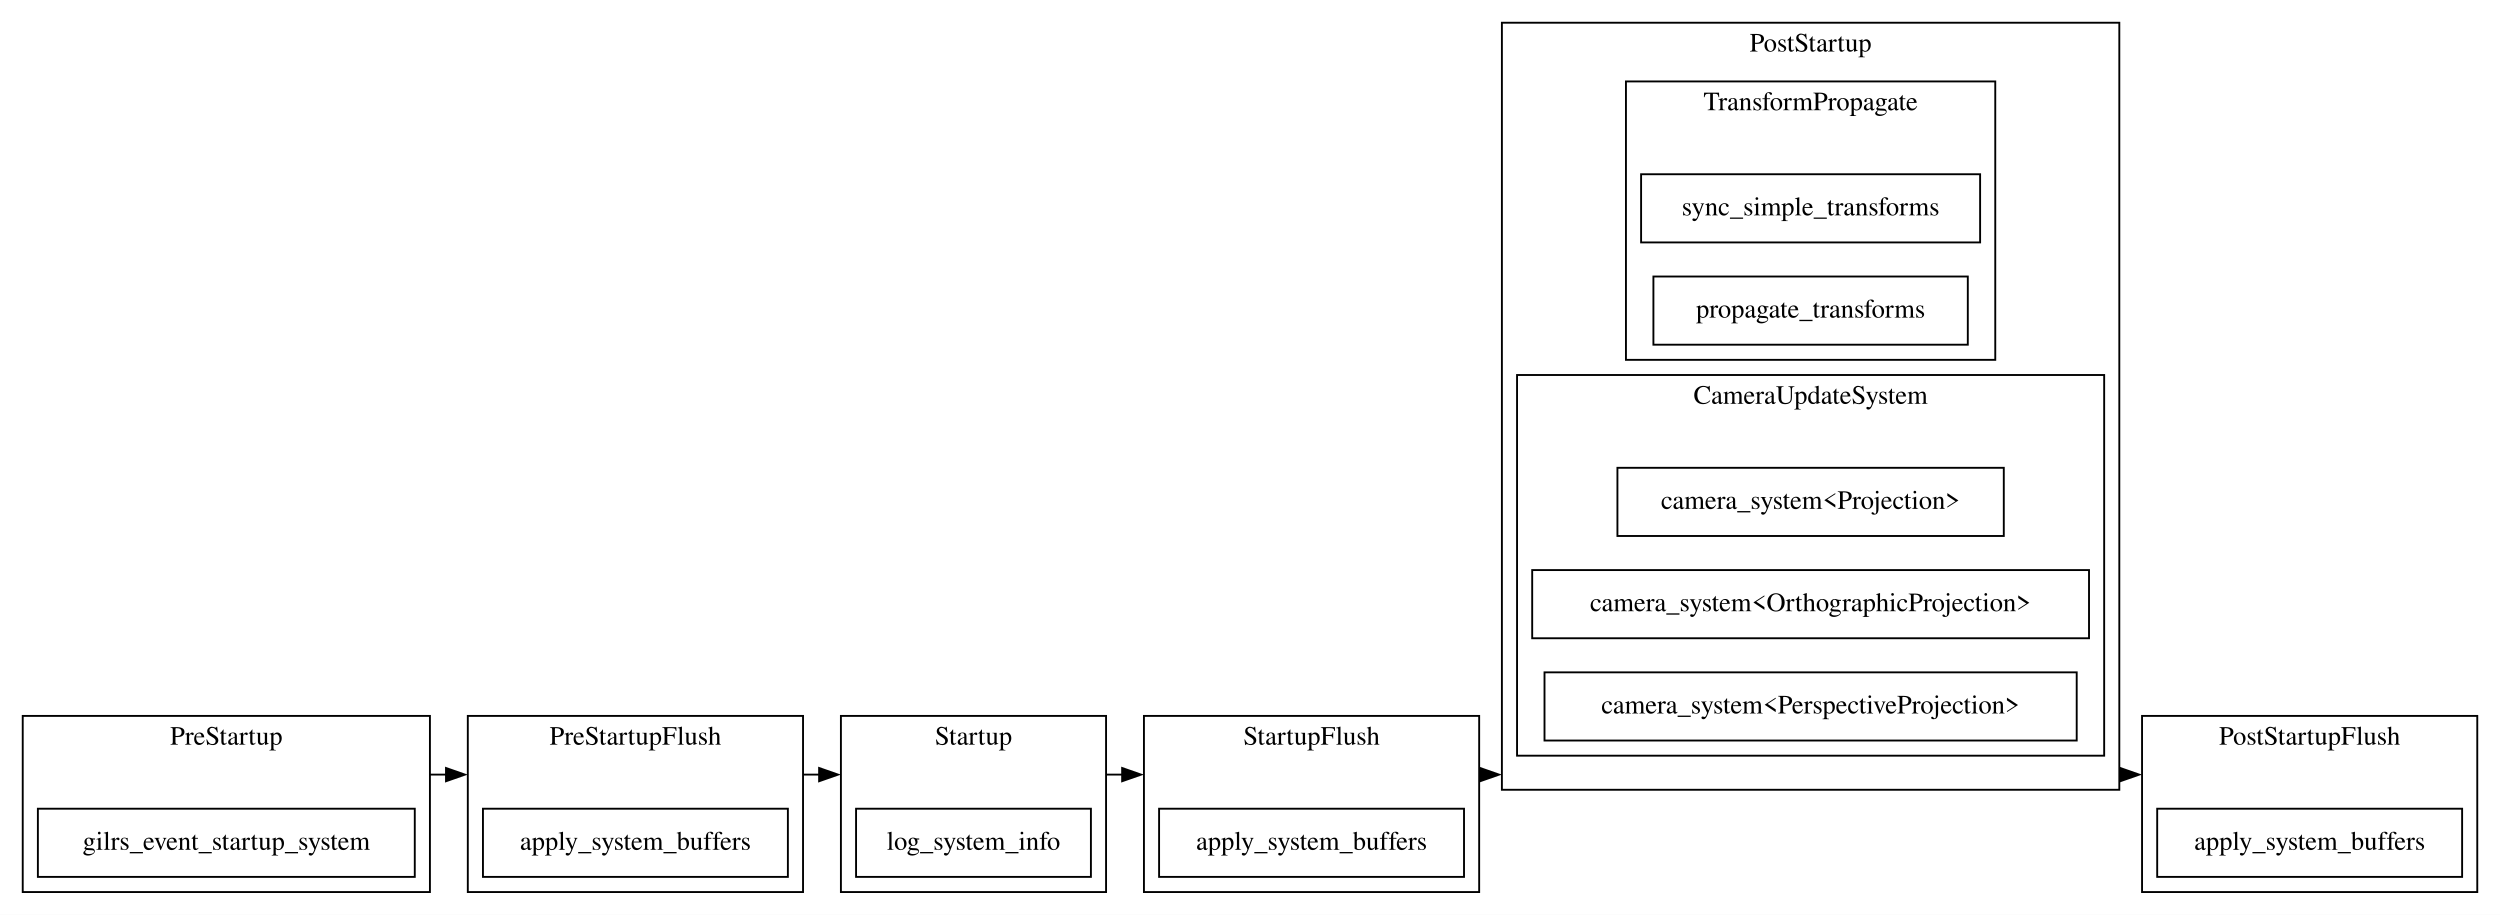
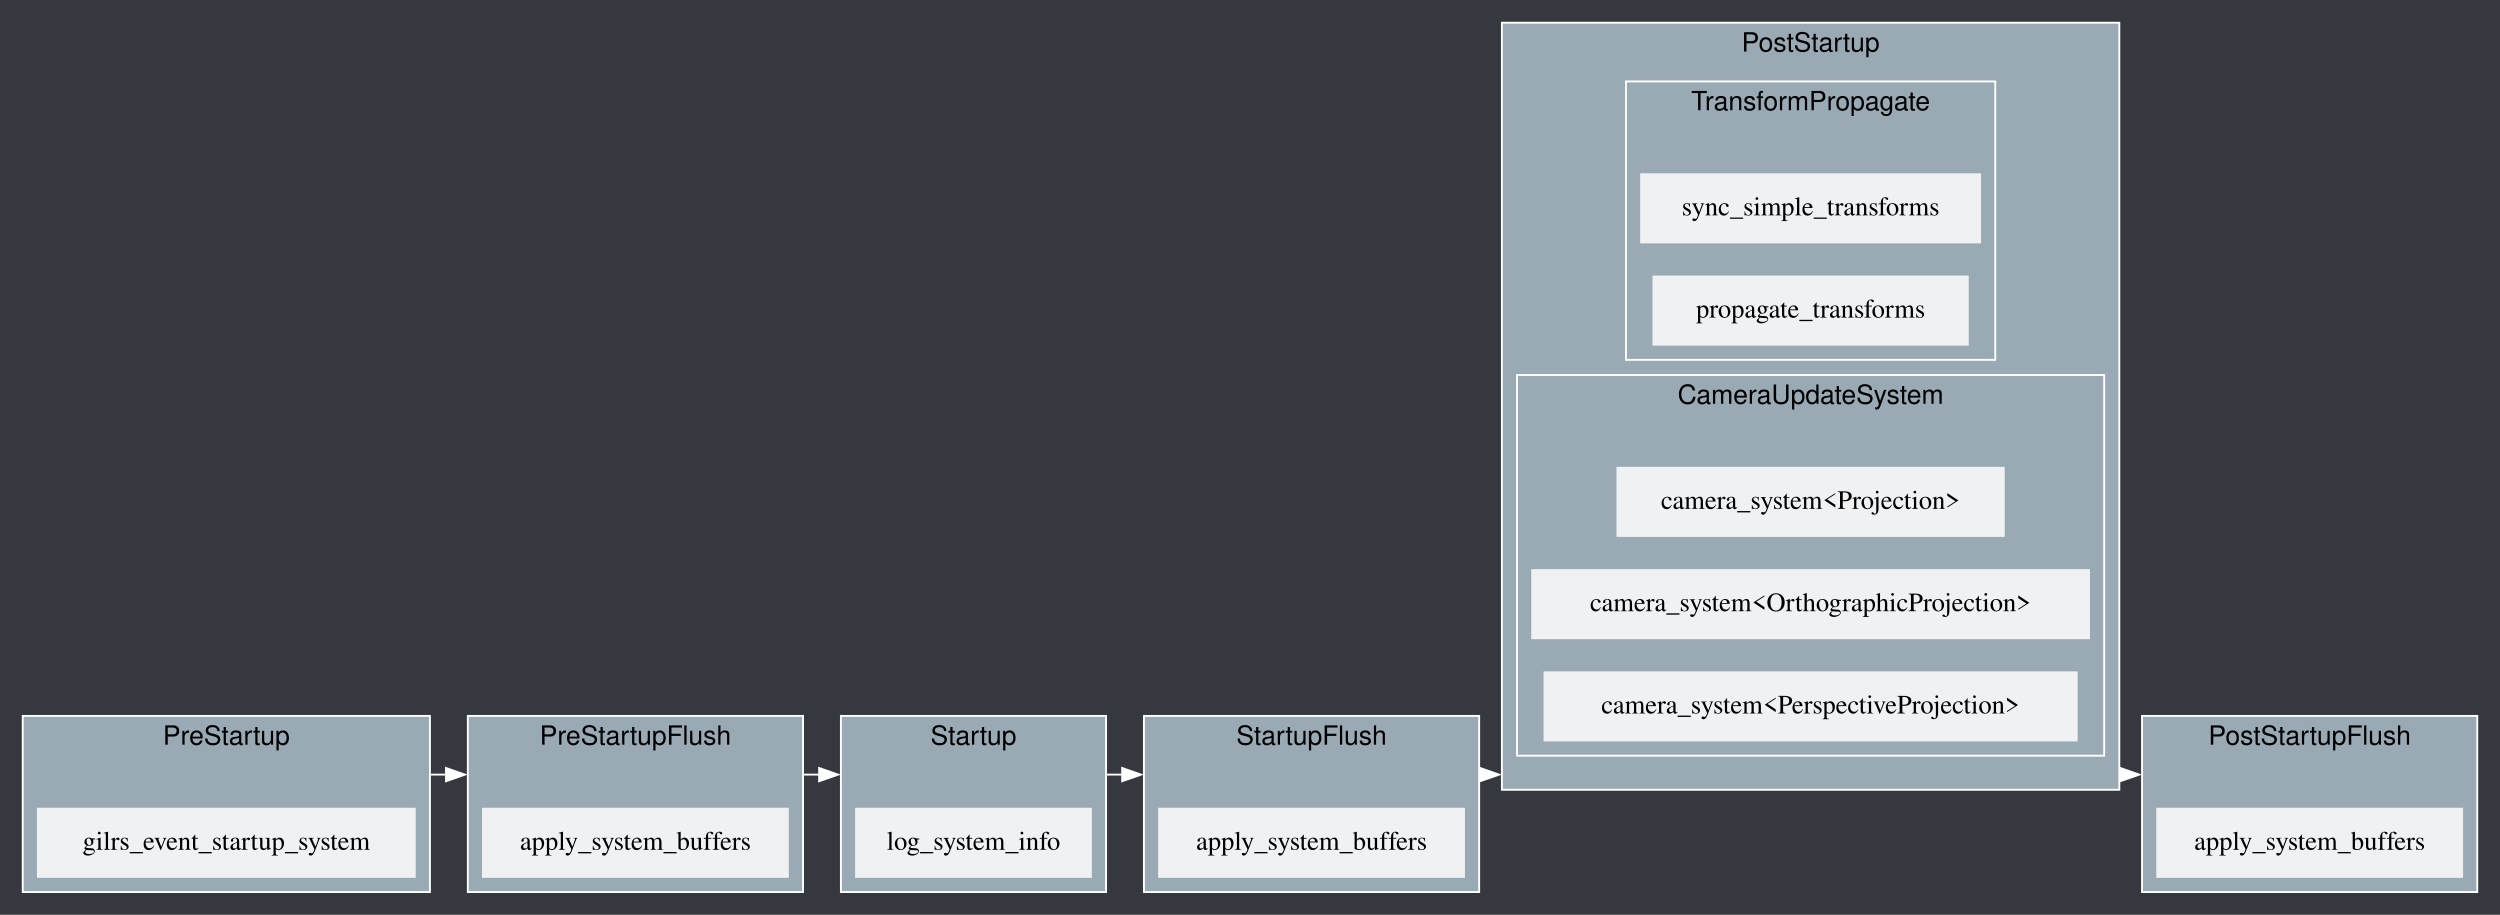
<svg xmlns="http://www.w3.org/2000/svg" width="1320pt" height="483pt" viewBox="0.00 0.00 1320.00 483.00">
  <g id="graph0" class="graph" transform="scale(1 1) rotate(0) translate(4 479)">
-     <polygon fill="white" stroke="none" points="-4,4 -4,-479 1316,-479 1316,4 -4,4" />
+     <polygon fill="#35393f" stroke="none" points="-4,4 -4,-479 1316,-479 1316,4 -4,4" />
    <g id="clust1" class="cluster">
-       <polygon fill="none" stroke="black" points="243,-8 243,-101 420,-101 420,-8 243,-8" />
-       <text text-anchor="middle" x="331.5" y="-85.8" font-family="Times,serif" font-size="14.00">PreStartupFlush</text>
+       <polygon fill="#99aab5" stroke="white" points="243,-8 243,-101 420,-101 420,-8 243,-8" />
+       <text text-anchor="middle" x="331.5" y="-85.8" font-family="Helvetica,sans-Serif" font-size="14.00">PreStartupFlush</text>
    </g>
    <g id="clust2" class="cluster">
-       <polygon fill="none" stroke="black" points="600,-8 600,-101 777,-101 777,-8 600,-8" />
-       <text text-anchor="middle" x="688.5" y="-85.8" font-family="Times,serif" font-size="14.00">StartupFlush</text>
+       <polygon fill="#99aab5" stroke="white" points="600,-8 600,-101 777,-101 777,-8 600,-8" />
+       <text text-anchor="middle" x="688.5" y="-85.8" font-family="Helvetica,sans-Serif" font-size="14.00">StartupFlush</text>
    </g>
    <g id="clust3" class="cluster">
-       <polygon fill="none" stroke="black" points="1127,-8 1127,-101 1304,-101 1304,-8 1127,-8" />
-       <text text-anchor="middle" x="1215.5" y="-85.8" font-family="Times,serif" font-size="14.00">PostStartupFlush</text>
+       <polygon fill="#99aab5" stroke="white" points="1127,-8 1127,-101 1304,-101 1304,-8 1127,-8" />
+       <text text-anchor="middle" x="1215.5" y="-85.8" font-family="Helvetica,sans-Serif" font-size="14.00">PostStartupFlush</text>
    </g>
    <g id="clust4" class="cluster">
-       <polygon fill="none" stroke="black" points="8,-8 8,-101 223,-101 223,-8 8,-8" />
-       <text text-anchor="middle" x="115.5" y="-85.8" font-family="Times,serif" font-size="14.00">PreStartup</text>
+       <polygon fill="#99aab5" stroke="white" points="8,-8 8,-101 223,-101 223,-8 8,-8" />
+       <text text-anchor="middle" x="115.5" y="-85.8" font-family="Helvetica,sans-Serif" font-size="14.00">PreStartup</text>
    </g>
    <g id="clust5" class="cluster">
-       <polygon fill="none" stroke="black" points="440,-8 440,-101 580,-101 580,-8 440,-8" />
-       <text text-anchor="middle" x="510" y="-85.8" font-family="Times,serif" font-size="14.00">Startup</text>
+       <polygon fill="#99aab5" stroke="white" points="440,-8 440,-101 580,-101 580,-8 440,-8" />
+       <text text-anchor="middle" x="510" y="-85.8" font-family="Helvetica,sans-Serif" font-size="14.00">Startup</text>
    </g>
    <g id="clust6" class="cluster">
-       <polygon fill="none" stroke="black" points="789,-62 789,-467 1115,-467 1115,-62 789,-62" />
-       <text text-anchor="middle" x="952" y="-451.8" font-family="Times,serif" font-size="14.00">PostStartup</text>
+       <polygon fill="#99aab5" stroke="white" points="789,-62 789,-467 1115,-467 1115,-62 789,-62" />
+       <text text-anchor="middle" x="952" y="-451.8" font-family="Helvetica,sans-Serif" font-size="14.00">PostStartup</text>
    </g>
    <g id="clust7" class="cluster">
-       <polygon fill="none" stroke="black" points="854.5,-289 854.5,-436 1049.5,-436 1049.5,-289 854.5,-289" />
-       <text text-anchor="middle" x="952" y="-420.8" font-family="Times,serif" font-size="14.00">TransformPropagate</text>
+       <polygon fill="#99aab5" stroke="white" points="854.5,-289 854.5,-436 1049.5,-436 1049.5,-289 854.5,-289" />
+       <text text-anchor="middle" x="952" y="-420.8" font-family="Helvetica,sans-Serif" font-size="14.00">TransformPropagate</text>
    </g>
    <g id="clust8" class="cluster">
-       <polygon fill="none" stroke="black" points="797,-80 797,-281 1107,-281 1107,-80 797,-80" />
-       <text text-anchor="middle" x="952" y="-265.8" font-family="Times,serif" font-size="14.00">CameraUpdateSystem</text>
+       <polygon fill="#99aab5" stroke="white" points="797,-80 797,-281 1107,-281 1107,-80 797,-80" />
+       <text text-anchor="middle" x="952" y="-265.8" font-family="Helvetica,sans-Serif" font-size="14.00">CameraUpdateSystem</text>
    </g>
    <g id="edge2" class="edge">
-       <path fill="none" stroke="black" d="M420,-70C422.87,-70 425.74,-70 428.6,-70" />
-       <polygon fill="black" stroke="black" points="428.49,-73.5 438.49,-70 428.49,-66.5 428.49,-73.5" />
+       <path fill="none" stroke="white" d="M420,-70C422.87,-70 425.74,-70 428.6,-70" />
+       <polygon fill="white" stroke="white" points="428.49,-73.5 438.49,-70 428.49,-66.5 428.49,-73.5" />
    </g>
    <g id="node2" class="node">
-       <polygon fill="none" stroke="black" points="412,-52 251,-52 251,-16 412,-16 412,-52" />
+       <polygon fill="#eff1f3" stroke="#eff1f3" points="412,-52 251,-52 251,-16 412,-16 412,-52" />
      <text text-anchor="middle" x="331.5" y="-30.3" font-family="Times,serif" font-size="14.00">apply_system_buffers</text>
    </g>
    <g id="edge4" class="edge">
-       <path fill="none" stroke="black" d="M777,-70C777.25,-70 777.5,-70 777.76,-70" />
-       <polygon fill="black" stroke="black" points="777.49,-73.5 787.49,-70 777.49,-66.5 777.49,-73.5" />
+       <path fill="none" stroke="white" d="M777,-70C777.25,-70 777.5,-70 777.76,-70" />
+       <polygon fill="white" stroke="white" points="777.49,-73.5 787.49,-70 777.49,-66.5 777.49,-73.5" />
    </g>
    <g id="node4" class="node">
-       <polygon fill="none" stroke="black" points="769,-52 608,-52 608,-16 769,-16 769,-52" />
+       <polygon fill="#eff1f3" stroke="#eff1f3" points="769,-52 608,-52 608,-16 769,-16 769,-52" />
      <text text-anchor="middle" x="688.5" y="-30.3" font-family="Times,serif" font-size="14.00">apply_system_buffers</text>
    </g>
    <g id="node6" class="node">
-       <polygon fill="none" stroke="black" points="1296,-52 1135,-52 1135,-16 1296,-16 1296,-52" />
+       <polygon fill="#eff1f3" stroke="#eff1f3" points="1296,-52 1135,-52 1135,-16 1296,-16 1296,-52" />
      <text text-anchor="middle" x="1215.5" y="-30.3" font-family="Times,serif" font-size="14.00">apply_system_buffers</text>
    </g>
    <g id="edge1" class="edge">
-       <path fill="none" stroke="black" d="M223,-70C225.94,-70 228.88,-70 231.81,-70" />
-       <polygon fill="black" stroke="black" points="231.49,-73.5 241.49,-70 231.49,-66.5 231.49,-73.5" />
+       <path fill="none" stroke="white" d="M223,-70C225.94,-70 228.88,-70 231.81,-70" />
+       <polygon fill="white" stroke="white" points="231.49,-73.5 241.49,-70 231.49,-66.5 231.49,-73.5" />
    </g>
    <g id="node8" class="node">
-       <polygon fill="none" stroke="black" points="215,-52 16,-52 16,-16 215,-16 215,-52" />
+       <polygon fill="#eff1f3" stroke="#eff1f3" points="215,-52 16,-52 16,-16 215,-16 215,-52" />
      <text text-anchor="middle" x="115.5" y="-30.3" font-family="Times,serif" font-size="14.00">gilrs_event_startup_system</text>
    </g>
    <g id="edge3" class="edge">
-       <path fill="none" stroke="black" d="M580,-70C582.87,-70 585.77,-70 588.69,-70" />
-       <polygon fill="black" stroke="black" points="588.49,-73.5 598.49,-70 588.49,-66.5 588.49,-73.5" />
+       <path fill="none" stroke="white" d="M580,-70C582.87,-70 585.77,-70 588.69,-70" />
+       <polygon fill="white" stroke="white" points="588.49,-73.5 598.49,-70 588.49,-66.5 588.49,-73.5" />
    </g>
    <g id="node10" class="node">
-       <polygon fill="none" stroke="black" points="572,-52 448,-52 448,-16 572,-16 572,-52" />
+       <polygon fill="#eff1f3" stroke="#eff1f3" points="572,-52 448,-52 448,-16 572,-16 572,-52" />
      <text text-anchor="middle" x="510" y="-30.3" font-family="Times,serif" font-size="14.00">log_system_info</text>
    </g>
    <g id="edge5" class="edge">
-       <path fill="none" stroke="black" d="M1115,-70C1115.29,-70 1115.58,-70 1115.87,-70" />
-       <polygon fill="black" stroke="black" points="1115.49,-73.5 1125.49,-70 1115.49,-66.5 1115.49,-73.5" />
+       <path fill="none" stroke="white" d="M1115,-70C1115.29,-70 1115.58,-70 1115.87,-70" />
+       <polygon fill="white" stroke="white" points="1115.49,-73.5 1125.49,-70 1115.49,-66.5 1115.49,-73.5" />
    </g>
    <g id="node13" class="node">
-       <polygon fill="none" stroke="black" points="1041.5,-387 862.5,-387 862.5,-351 1041.5,-351 1041.5,-387" />
+       <polygon fill="#eff1f3" stroke="#eff1f3" points="1041.5,-387 862.5,-387 862.5,-351 1041.5,-351 1041.5,-387" />
      <text text-anchor="middle" x="952" y="-365.3" font-family="Times,serif" font-size="14.00">sync_simple_transforms</text>
    </g>
    <g id="node14" class="node">
-       <polygon fill="none" stroke="black" points="1035,-333 869,-333 869,-297 1035,-297 1035,-333" />
+       <polygon fill="#eff1f3" stroke="#eff1f3" points="1035,-333 869,-333 869,-297 1035,-297 1035,-333" />
      <text text-anchor="middle" x="952" y="-311.3" font-family="Times,serif" font-size="14.00">propagate_transforms</text>
    </g>
    <g id="node16" class="node">
-       <polygon fill="none" stroke="black" points="1054,-232 850,-232 850,-196 1054,-196 1054,-232" />
+       <polygon fill="#eff1f3" stroke="#eff1f3" points="1054,-232 850,-232 850,-196 1054,-196 1054,-232" />
      <text text-anchor="middle" x="952" y="-210.3" font-family="Times,serif" font-size="14.00">camera_system&lt;Projection&gt;</text>
    </g>
    <g id="node17" class="node">
-       <polygon fill="none" stroke="black" points="1099,-178 805,-178 805,-142 1099,-142 1099,-178" />
+       <polygon fill="#eff1f3" stroke="#eff1f3" points="1099,-178 805,-178 805,-142 1099,-142 1099,-178" />
      <text text-anchor="middle" x="952" y="-156.3" font-family="Times,serif" font-size="14.00">camera_system&lt;OrthographicProjection&gt;</text>
    </g>
    <g id="node18" class="node">
-       <polygon fill="none" stroke="black" points="1092.5,-124 811.5,-124 811.5,-88 1092.5,-88 1092.5,-124" />
+       <polygon fill="#eff1f3" stroke="#eff1f3" points="1092.5,-124 811.5,-124 811.5,-88 1092.5,-88 1092.5,-124" />
      <text text-anchor="middle" x="952" y="-102.3" font-family="Times,serif" font-size="14.00">camera_system&lt;PerspectiveProjection&gt;</text>
    </g>
  </g>
</svg>
